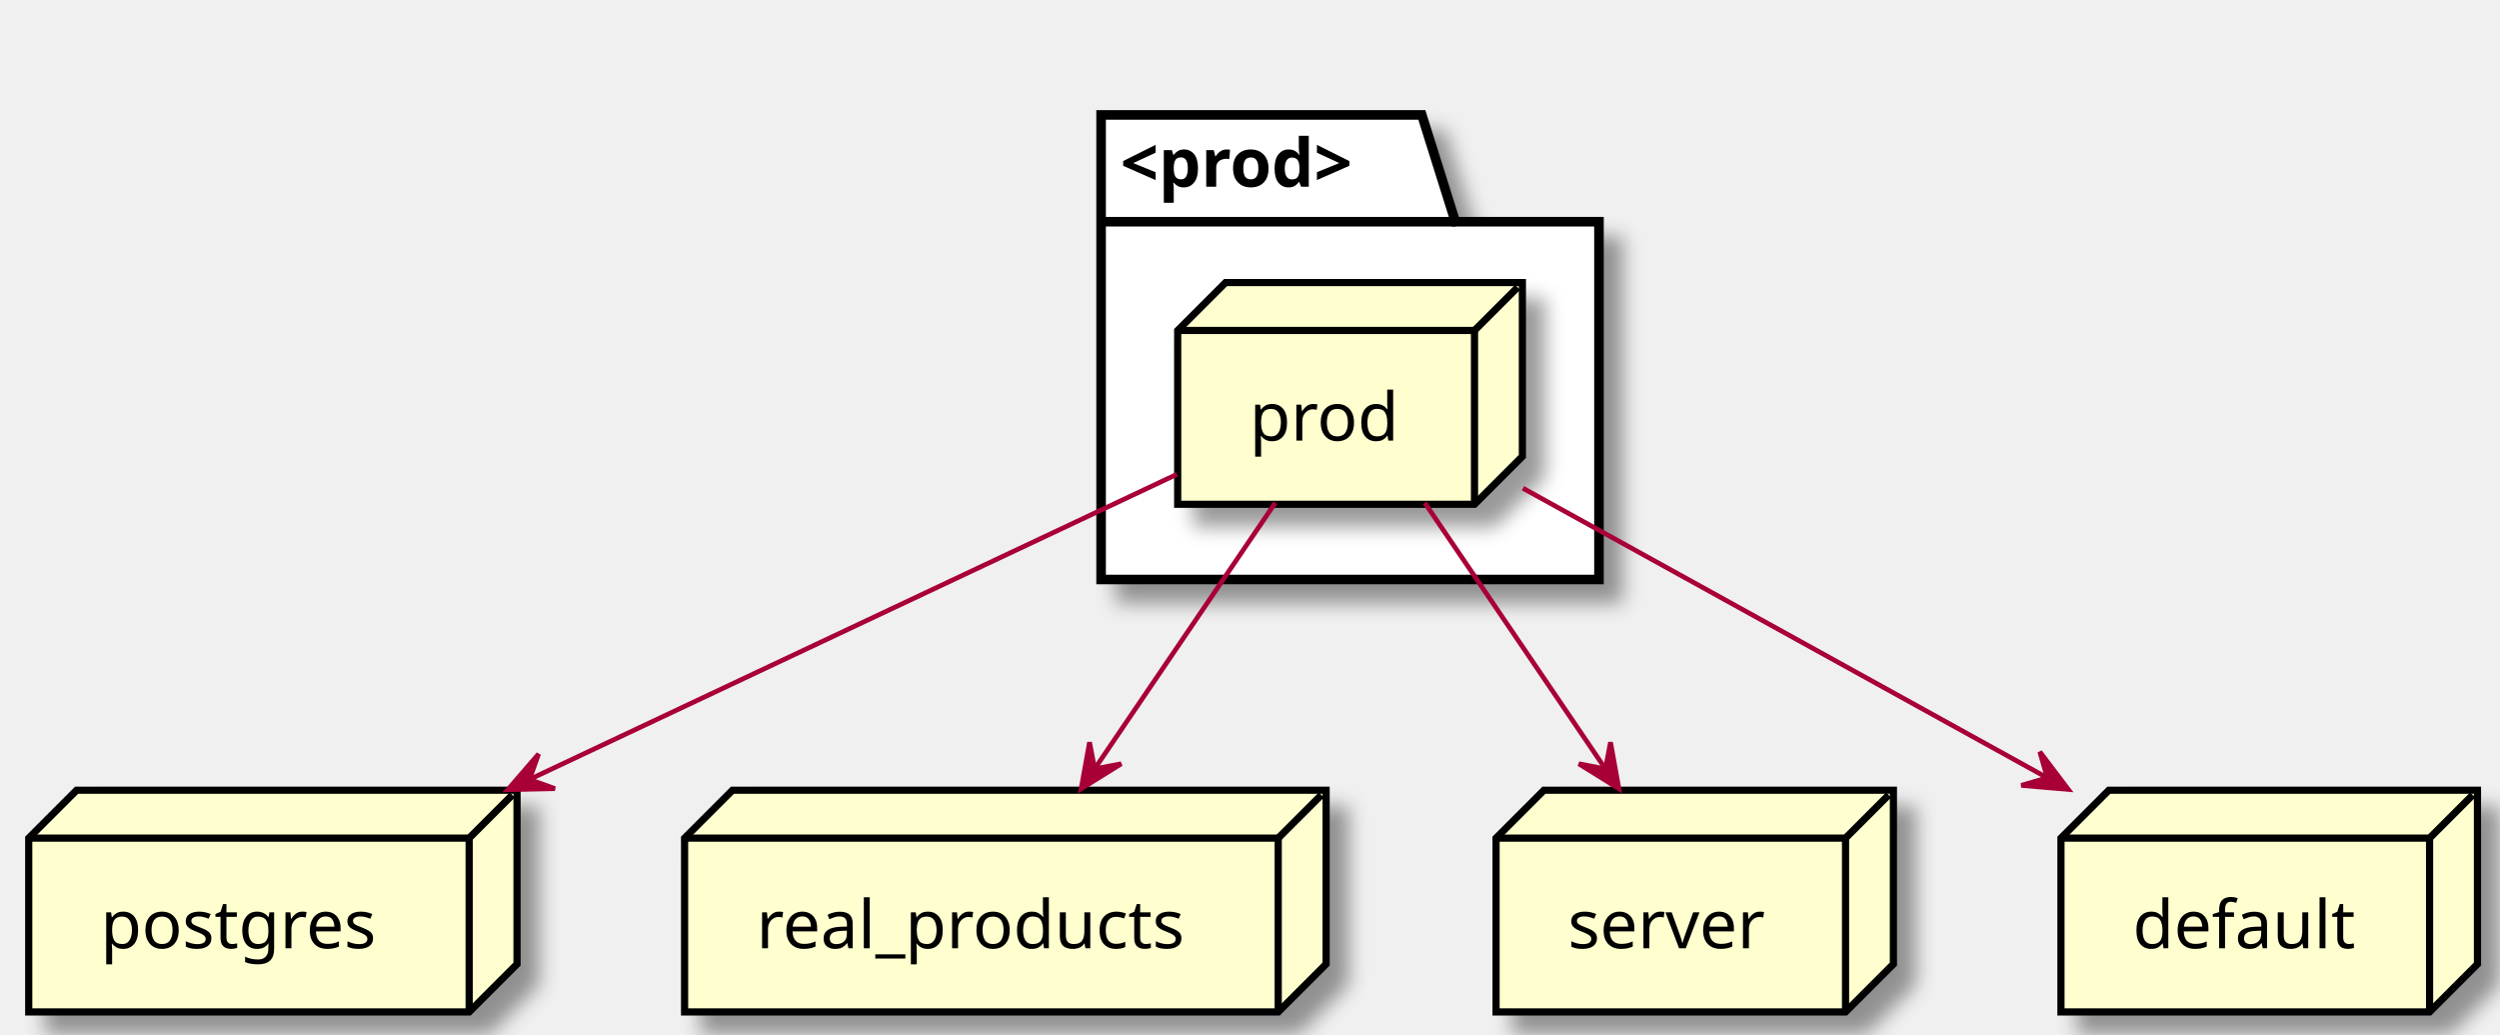
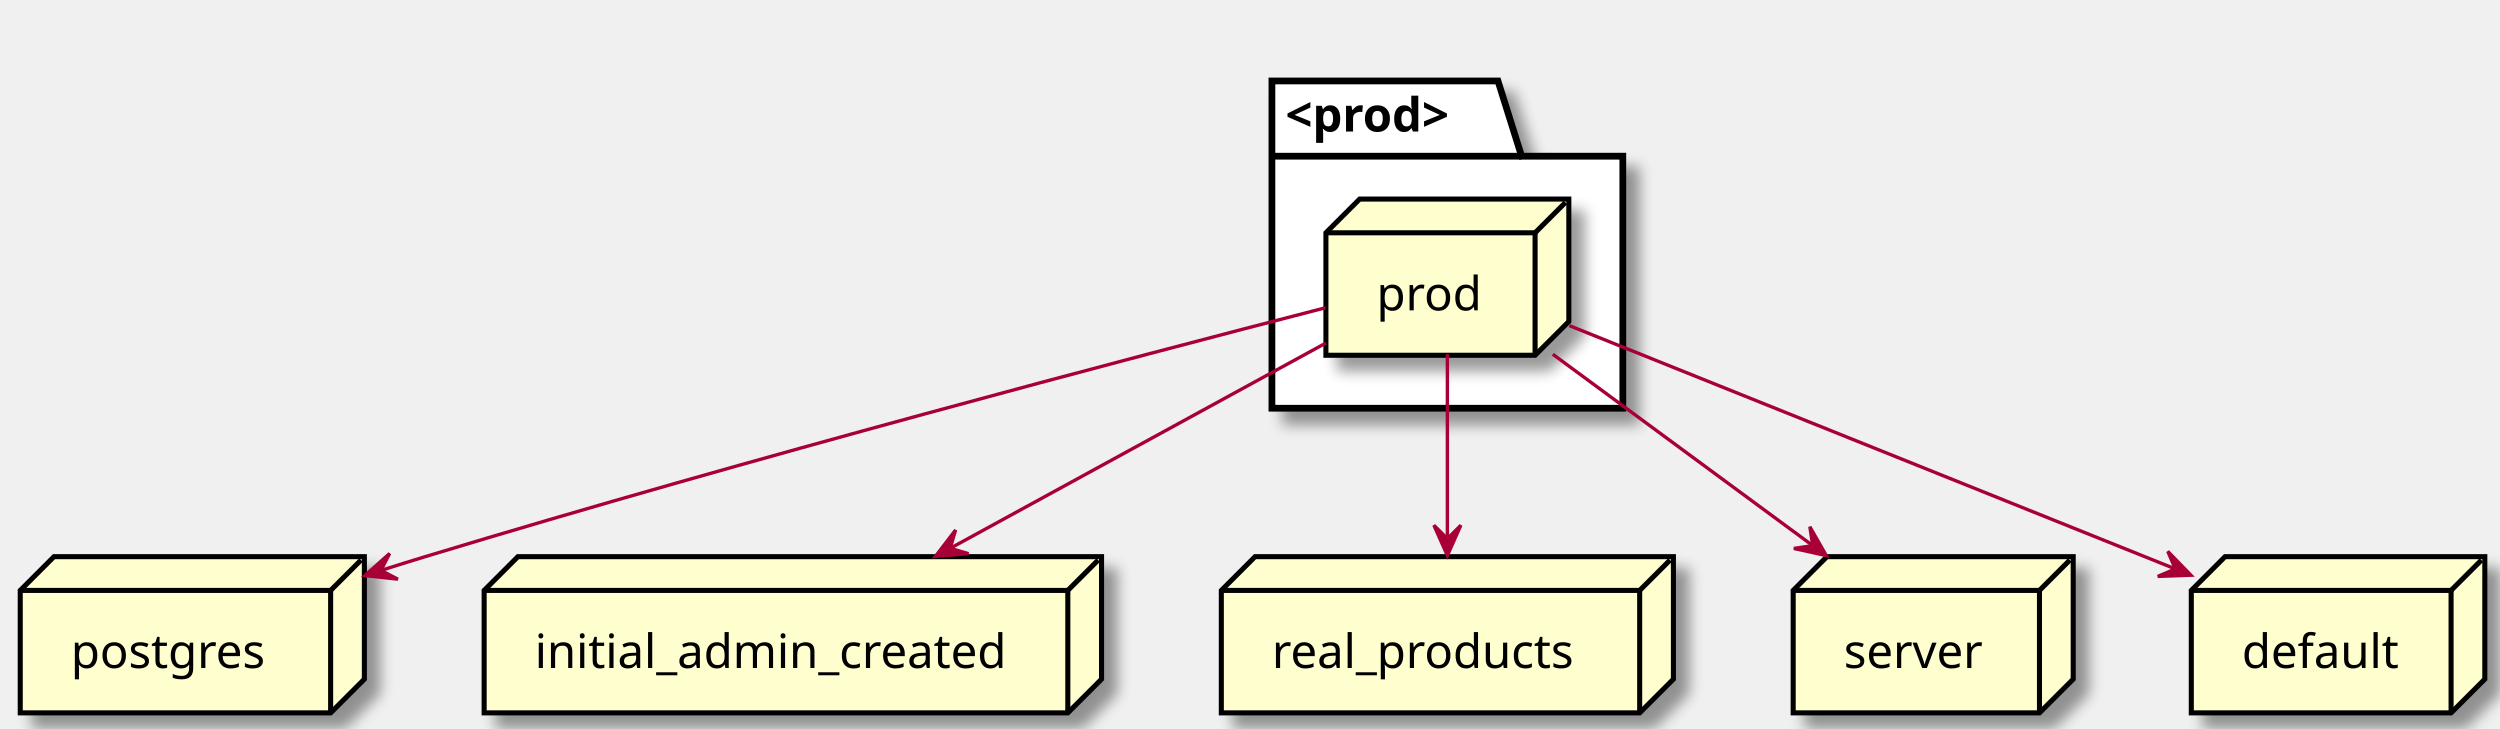
- <svg xmlns="http://www.w3.org/2000/svg" contentScriptType="application/ecmascript" contentStyleType="text/css" height="216px" preserveAspectRatio="none" style="width:522px;height:216px;" version="1.1" viewBox="0 0 522 216" width="522px" zoomAndPan="magnify">
+ <svg xmlns="http://www.w3.org/2000/svg" contentScriptType="application/ecmascript" contentStyleType="text/css" height="216px" preserveAspectRatio="none" style="width:741px;height:216px;" version="1.1" viewBox="0 0 741 216" width="741px" zoomAndPan="magnify">
  <defs>
-     <filter height="300%" id="fdz5q5v" width="300%" x="-1" y="-1">
+     <filter height="300%" id="fuoooro" width="300%" x="-1" y="-1">
      <feGaussianBlur result="blurOut" stdDeviation="2.0" />
      <feColorMatrix in="blurOut" result="blurOut2" type="matrix" values="0 0 0 0 0 0 0 0 0 0 0 0 0 0 0 0 0 0 .4 0" />
      <feOffset dx="4.0" dy="4.0" in="blurOut2" result="blurOut3" />
      <feBlend in="SourceGraphic" in2="blurOut3" mode="normal" />
    </filter>
  </defs>
  <g>
-     <polygon fill="#FFFFFF" filter="url(#fdz5q5v)" points="230,24,297,24,304,46.297,334,46.297,334,121,230,121,230,24" style="stroke: #000000; stroke-width: 2.0;" />
-     <line style="stroke: #000000; stroke-width: 2.0;" x1="230" x2="304" y1="46.297" y2="46.297" />
-     <text fill="#000000" font-family="sans-serif" font-size="14" font-weight="bold" lengthAdjust="spacingAndGlyphs" textLength="61" x="234" y="38.995">&lt;prod&gt;</text>
-     <polygon fill="#FEFECE" filter="url(#fdz5q5v)" points="246,69,256,59,318,59,318,95.297,308,105.297,246,105.297,246,69" style="stroke: #000000; stroke-width: 1.5;" />
-     <line style="stroke: #000000; stroke-width: 1.5;" x1="308" x2="317" y1="69" y2="60" />
-     <line style="stroke: #000000; stroke-width: 1.5;" x1="246" x2="308" y1="69" y2="69" />
-     <line style="stroke: #000000; stroke-width: 1.5;" x1="308" x2="308" y1="69" y2="105.297" />
-     <text fill="#000000" font-family="sans-serif" font-size="14" lengthAdjust="spacingAndGlyphs" textLength="32" x="261" y="91.995">prod</text>
-     <polygon fill="#FEFECE" filter="url(#fdz5q5v)" points="143,175,153,165,277,165,277,201.297,267,211.297,143,211.297,143,175" style="stroke: #000000; stroke-width: 1.5;" />
-     <line style="stroke: #000000; stroke-width: 1.5;" x1="267" x2="276" y1="175" y2="166" />
-     <line style="stroke: #000000; stroke-width: 1.5;" x1="143" x2="267" y1="175" y2="175" />
-     <line style="stroke: #000000; stroke-width: 1.5;" x1="267" x2="267" y1="175" y2="211.297" />
-     <text fill="#000000" font-family="sans-serif" font-size="14" lengthAdjust="spacingAndGlyphs" textLength="94" x="158" y="197.995">real_products</text>
-     <polygon fill="#FEFECE" filter="url(#fdz5q5v)" points="6,175,16,165,108,165,108,201.297,98,211.297,6,211.297,6,175" style="stroke: #000000; stroke-width: 1.5;" />
+     <polygon fill="#FFFFFF" filter="url(#fuoooro)" points="377,24,444,24,451,46.297,481,46.297,481,121,377,121,377,24" style="stroke: #000000; stroke-width: 2.0;" />
+     <line style="stroke: #000000; stroke-width: 2.0;" x1="377" x2="451" y1="46.297" y2="46.297" />
+     <text fill="#000000" font-family="sans-serif" font-size="14" font-weight="bold" lengthAdjust="spacingAndGlyphs" textLength="61" x="381" y="38.995">&lt;prod&gt;</text>
+     <polygon fill="#FEFECE" filter="url(#fuoooro)" points="393,69,403,59,465,59,465,95.297,455,105.297,393,105.297,393,69" style="stroke: #000000; stroke-width: 1.5;" />
+     <line style="stroke: #000000; stroke-width: 1.5;" x1="455" x2="464" y1="69" y2="60" />
+     <line style="stroke: #000000; stroke-width: 1.5;" x1="393" x2="455" y1="69" y2="69" />
+     <line style="stroke: #000000; stroke-width: 1.5;" x1="455" x2="455" y1="69" y2="105.297" />
+     <text fill="#000000" font-family="sans-serif" font-size="14" lengthAdjust="spacingAndGlyphs" textLength="32" x="408" y="91.995">prod</text>
+     <polygon fill="#FEFECE" filter="url(#fuoooro)" points="362,175,372,165,496,165,496,201.297,486,211.297,362,211.297,362,175" style="stroke: #000000; stroke-width: 1.5;" />
+     <line style="stroke: #000000; stroke-width: 1.5;" x1="486" x2="495" y1="175" y2="166" />
+     <line style="stroke: #000000; stroke-width: 1.5;" x1="362" x2="486" y1="175" y2="175" />
+     <line style="stroke: #000000; stroke-width: 1.5;" x1="486" x2="486" y1="175" y2="211.297" />
+     <text fill="#000000" font-family="sans-serif" font-size="14" lengthAdjust="spacingAndGlyphs" textLength="94" x="377" y="197.995">real_products</text>
+     <polygon fill="#FEFECE" filter="url(#fuoooro)" points="6,175,16,165,108,165,108,201.297,98,211.297,6,211.297,6,175" style="stroke: #000000; stroke-width: 1.5;" />
    <line style="stroke: #000000; stroke-width: 1.5;" x1="98" x2="107" y1="175" y2="166" />
    <line style="stroke: #000000; stroke-width: 1.5;" x1="6" x2="98" y1="175" y2="175" />
    <line style="stroke: #000000; stroke-width: 1.5;" x1="98" x2="98" y1="175" y2="211.297" />
    <text fill="#000000" font-family="sans-serif" font-size="14" lengthAdjust="spacingAndGlyphs" textLength="62" x="21" y="197.995">postgres</text>
-     <polygon fill="#FEFECE" filter="url(#fdz5q5v)" points="312.5,175,322.5,165,395.5,165,395.5,201.297,385.5,211.297,312.5,211.297,312.5,175" style="stroke: #000000; stroke-width: 1.5;" />
-     <line style="stroke: #000000; stroke-width: 1.5;" x1="385.5" x2="394.5" y1="175" y2="166" />
-     <line style="stroke: #000000; stroke-width: 1.5;" x1="312.5" x2="385.5" y1="175" y2="175" />
-     <line style="stroke: #000000; stroke-width: 1.5;" x1="385.5" x2="385.5" y1="175" y2="211.297" />
-     <text fill="#000000" font-family="sans-serif" font-size="14" lengthAdjust="spacingAndGlyphs" textLength="43" x="327.5" y="197.995">server</text>
-     <polygon fill="#FEFECE" filter="url(#fdz5q5v)" points="430.5,175,440.5,165,517.5,165,517.5,201.297,507.5,211.297,430.5,211.297,430.5,175" style="stroke: #000000; stroke-width: 1.5;" />
-     <line style="stroke: #000000; stroke-width: 1.5;" x1="507.5" x2="516.5" y1="175" y2="166" />
-     <line style="stroke: #000000; stroke-width: 1.5;" x1="430.5" x2="507.5" y1="175" y2="175" />
-     <line style="stroke: #000000; stroke-width: 1.5;" x1="507.5" x2="507.5" y1="175" y2="211.297" />
-     <text fill="#000000" font-family="sans-serif" font-size="14" lengthAdjust="spacingAndGlyphs" textLength="47" x="445.5" y="197.995">default</text>
-     <path d="M245.85,99.031 C209.368,116.218 152.604,142.96 110.828,162.641 " fill="none" style="stroke: #A80036; stroke-width: 1.0;" />
-     <polygon fill="#A80036" points="106.067,164.884,115.913,164.667,110.59,162.753,112.504,157.43,106.067,164.884" style="stroke: #A80036; stroke-width: 1.0;" />
-     <path d="M266.377,105 C255.32,121.279 240.439,143.187 228.742,160.408 " fill="none" style="stroke: #A80036; stroke-width: 1.0;" />
-     <polygon fill="#A80036" points="225.841,164.678,234.207,159.481,228.65,160.542,227.589,154.986,225.841,164.678" style="stroke: #A80036; stroke-width: 1.0;" />
-     <path d="M297.623,105 C308.68,121.279 323.561,143.187 335.258,160.408 " fill="none" style="stroke: #A80036; stroke-width: 1.0;" />
-     <polygon fill="#A80036" points="338.159,164.678,336.411,154.986,335.349,160.542,329.793,159.481,338.159,164.678" style="stroke: #A80036; stroke-width: 1.0;" />
-     <path d="M318.114,101.938 C349.094,119.041 393.928,143.794 427.57,162.367 " fill="none" style="stroke: #A80036; stroke-width: 1.0;" />
-     <polygon fill="#A80036" points="432.032,164.83,426.086,156.978,427.654,162.413,422.219,163.982,432.032,164.83" style="stroke: #A80036; stroke-width: 1.0;" />
+     <polygon fill="#FEFECE" filter="url(#fuoooro)" points="531.5,175,541.5,165,614.5,165,614.5,201.297,604.5,211.297,531.5,211.297,531.5,175" style="stroke: #000000; stroke-width: 1.5;" />
+     <line style="stroke: #000000; stroke-width: 1.5;" x1="604.5" x2="613.5" y1="175" y2="166" />
+     <line style="stroke: #000000; stroke-width: 1.5;" x1="531.5" x2="604.5" y1="175" y2="175" />
+     <line style="stroke: #000000; stroke-width: 1.5;" x1="604.5" x2="604.5" y1="175" y2="211.297" />
+     <text fill="#000000" font-family="sans-serif" font-size="14" lengthAdjust="spacingAndGlyphs" textLength="43" x="546.5" y="197.995">server</text>
+     <polygon fill="#FEFECE" filter="url(#fuoooro)" points="143.5,175,153.5,165,326.5,165,326.5,201.297,316.5,211.297,143.5,211.297,143.5,175" style="stroke: #000000; stroke-width: 1.5;" />
+     <line style="stroke: #000000; stroke-width: 1.5;" x1="316.5" x2="325.5" y1="175" y2="166" />
+     <line style="stroke: #000000; stroke-width: 1.5;" x1="143.5" x2="316.5" y1="175" y2="175" />
+     <line style="stroke: #000000; stroke-width: 1.5;" x1="316.5" x2="316.5" y1="175" y2="211.297" />
+     <text fill="#000000" font-family="sans-serif" font-size="14" lengthAdjust="spacingAndGlyphs" textLength="143" x="158.5" y="197.995">initial_admin_created</text>
+     <polygon fill="#FEFECE" filter="url(#fuoooro)" points="649.5,175,659.5,165,736.5,165,736.5,201.297,726.5,211.297,649.5,211.297,649.5,175" style="stroke: #000000; stroke-width: 1.5;" />
+     <line style="stroke: #000000; stroke-width: 1.5;" x1="726.5" x2="735.5" y1="175" y2="166" />
+     <line style="stroke: #000000; stroke-width: 1.5;" x1="649.5" x2="726.5" y1="175" y2="175" />
+     <line style="stroke: #000000; stroke-width: 1.5;" x1="726.5" x2="726.5" y1="175" y2="211.297" />
+     <text fill="#000000" font-family="sans-serif" font-size="14" lengthAdjust="spacingAndGlyphs" textLength="47" x="664.5" y="197.995">default</text>
+     <path d="M392.904,91.209 C335.928,105.897 221.774,135.944 126,165 C121.741,166.292 117.346,167.665 112.934,169.071 " fill="none" style="stroke: #A80036; stroke-width: 1.0;" />
+     <polygon fill="#A80036" points="108.146,170.607,117.937,171.666,112.906,169.079,115.493,164.048,108.146,170.607" style="stroke: #A80036; stroke-width: 1.0;" />
+     <path d="M392.965,101.689 C361.609,118.822 315.96,143.764 281.789,162.435 " fill="none" style="stroke: #A80036; stroke-width: 1.0;" />
+     <polygon fill="#A80036" points="277.259,164.91,287.075,164.105,281.646,162.513,283.239,157.085,277.259,164.91" style="stroke: #A80036; stroke-width: 1.0;" />
+     <path d="M429,105 C429,121.003 429,142.446 429,159.528 " fill="none" style="stroke: #A80036; stroke-width: 1.0;" />
+     <polygon fill="#A80036" points="429,164.678,433,155.678,429,159.678,425,155.678,429,164.678" style="stroke: #A80036; stroke-width: 1.0;" />
+     <path d="M460.246,105 C482.922,121.693 513.64,144.305 537.288,161.712 " fill="none" style="stroke: #A80036; stroke-width: 1.0;" />
+     <polygon fill="#A80036" points="541.318,164.678,536.441,156.122,537.291,161.714,531.699,162.564,541.318,164.678" style="stroke: #A80036; stroke-width: 1.0;" />
+     <path d="M465.154,96.517 C511.668,115.192 592.63,147.7 644.468,168.514 " fill="none" style="stroke: #A80036; stroke-width: 1.0;" />
+     <polygon fill="#A80036" points="649.392,170.491,642.53,163.425,644.752,168.628,639.55,170.849,649.392,170.491" style="stroke: #A80036; stroke-width: 1.0;" />
  </g>
</svg>
